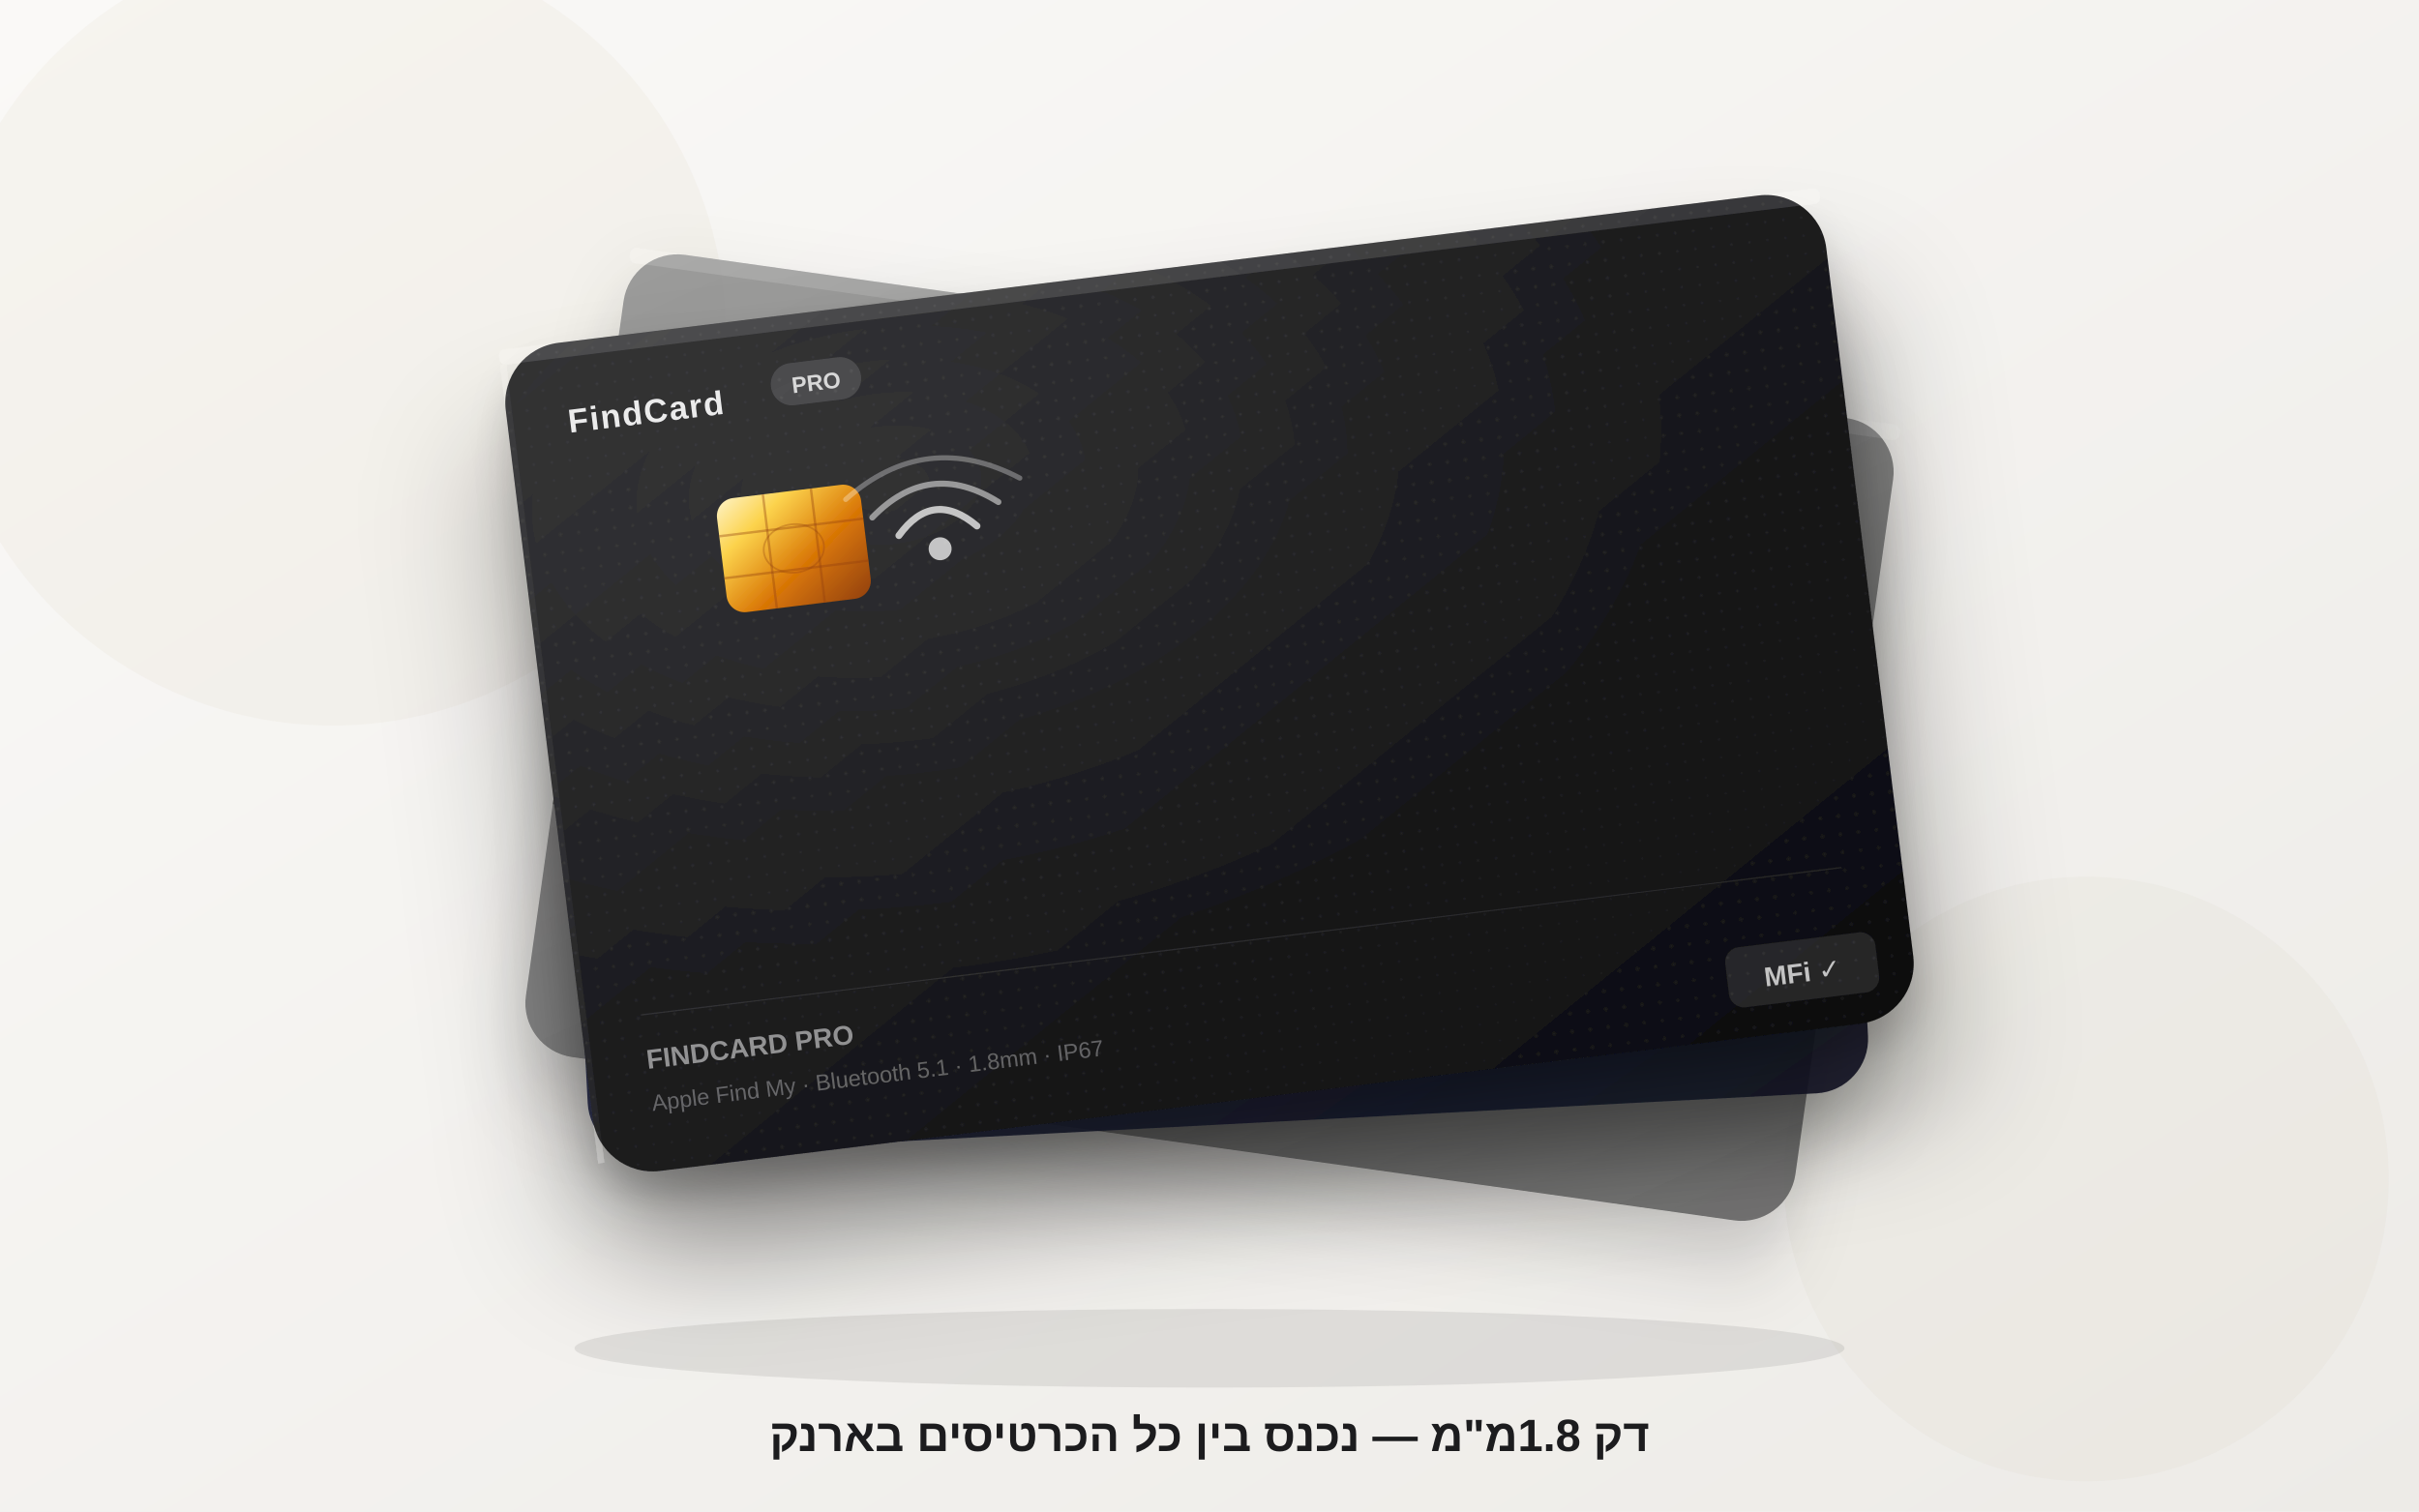
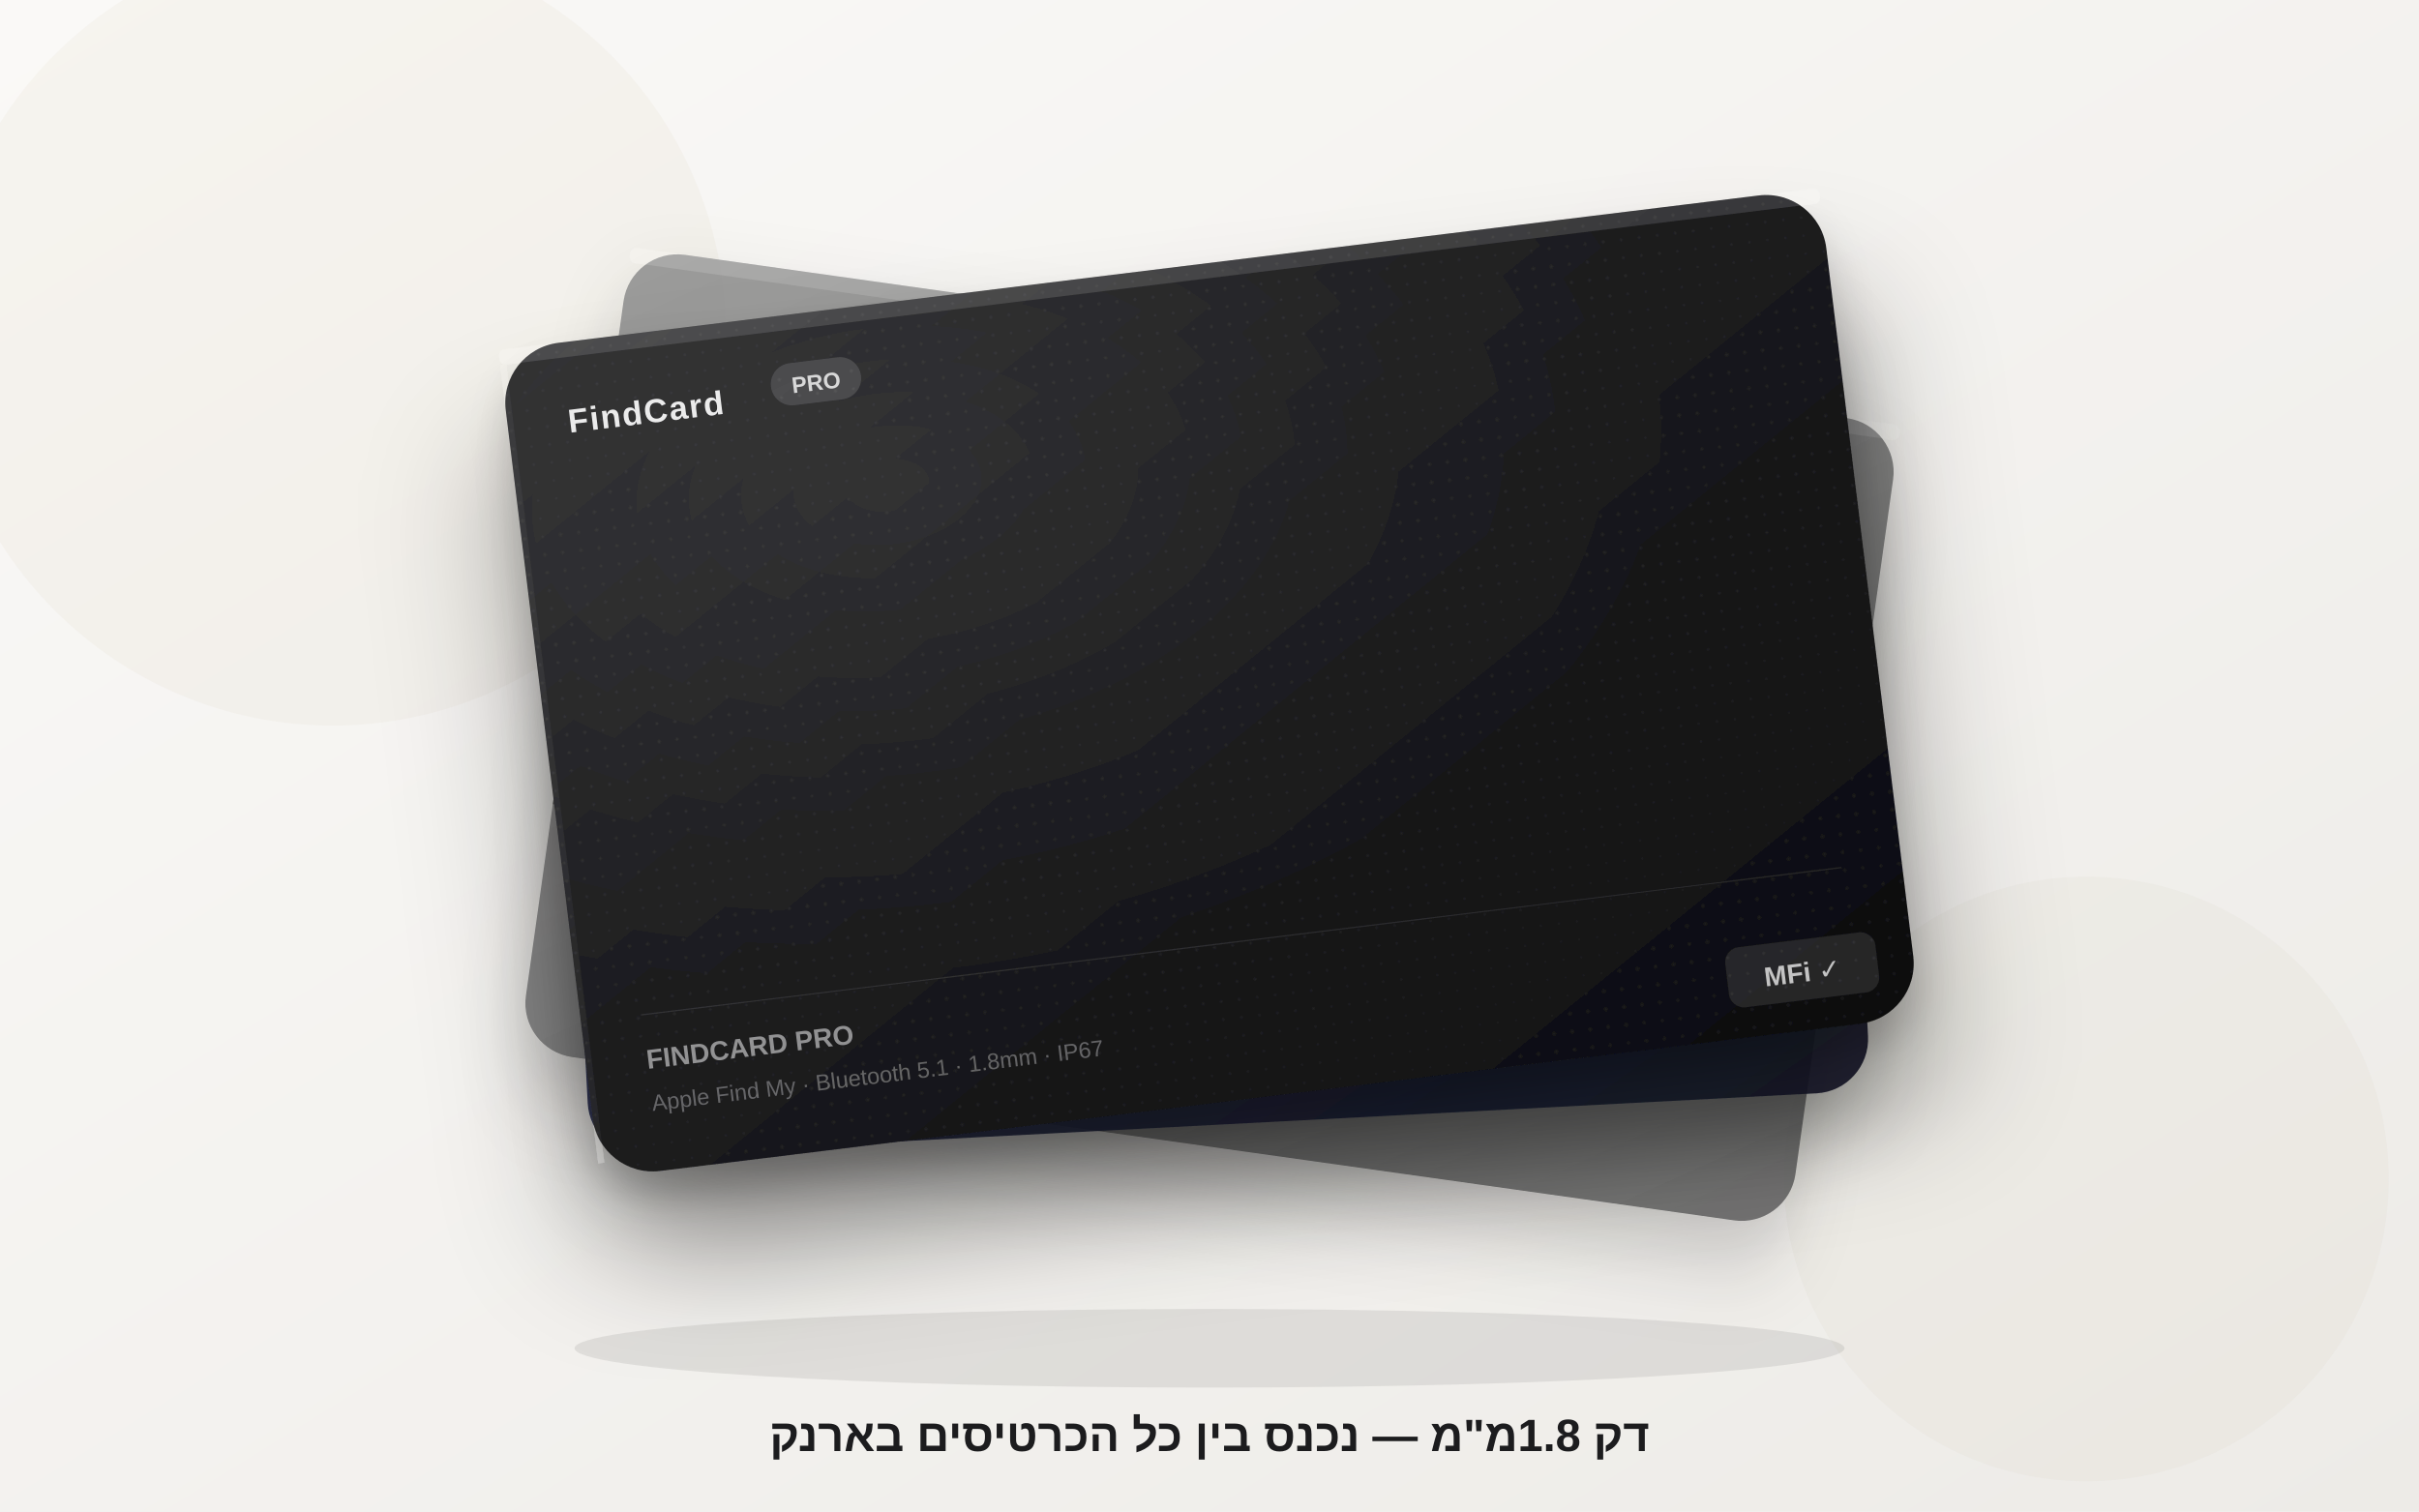
<svg xmlns="http://www.w3.org/2000/svg" viewBox="0 0 800 500" width="800" height="500">
  <defs>
    <linearGradient id="bg2" x1="0%" y1="0%" x2="100%" y2="100%">
      <stop offset="0%" stop-color="#FAF9F7" />
      <stop offset="100%" stop-color="#EDEBE7" />
    </linearGradient>
    <linearGradient id="cg2" x1="0%" y1="0%" x2="100%" y2="100%">
      <stop offset="0%" stop-color="#2C2C2E" />
      <stop offset="45%" stop-color="#1C1C1E" />
      <stop offset="100%" stop-color="#0D0D0F" />
    </linearGradient>
    <radialGradient id="hl2" cx="28%" cy="22%" r="60%">
      <stop offset="0%" stop-color="#FFFFFF" stop-opacity="0.06" />
      <stop offset="100%" stop-color="#FFFFFF" stop-opacity="0" />
    </radialGradient>
    <linearGradient id="gray2" x1="0%" y1="0%" x2="100%" y2="100%">
      <stop offset="0%" stop-color="#8D8D8D" />
      <stop offset="100%" stop-color="#5A5A5A" />
    </linearGradient>
    <linearGradient id="navy2" x1="0%" y1="0%" x2="100%" y2="100%">
      <stop offset="0%" stop-color="#2D3561" />
      <stop offset="100%" stop-color="#141829" />
    </linearGradient>
    <linearGradient id="chip2" x1="0%" y1="0%" x2="100%" y2="100%">
      <stop offset="0%" stop-color="#FEF3C7" />
      <stop offset="25%" stop-color="#FCD34D" />
      <stop offset="60%" stop-color="#D97706" />
      <stop offset="100%" stop-color="#92400E" />
    </linearGradient>
    <filter id="sh2" x="-26%" y="-30%" width="152%" height="190%">
      <feGaussianBlur in="SourceAlpha" stdDeviation="22" result="b1" />
      <feOffset in="b1" dx="0" dy="30" result="o1" />
      <feColorMatrix in="o1" type="matrix" values="0 0 0 0 0 0 0 0 0 0 0 0 0 0 0 0 0 0 0.38 0" result="c1" />
      <feGaussianBlur in="SourceAlpha" stdDeviation="6" result="b2" />
      <feOffset in="b2" dx="0" dy="8" result="o2" />
      <feColorMatrix in="o2" type="matrix" values="0 0 0 0 0 0 0 0 0 0 0 0 0 0 0 0 0 0 0.15 0" result="c2" />
      <feMerge>
        <feMergeNode in="c1" />
        <feMergeNode in="c2" />
        <feMergeNode in="SourceGraphic" />
      </feMerge>
    </filter>
    <filter id="shBack2" x="-20%" y="-25%" width="140%" height="170%">
      <feGaussianBlur in="SourceAlpha" stdDeviation="12" result="b" />
      <feOffset in="b" dx="0" dy="14" result="o" />
      <feColorMatrix in="o" type="matrix" values="0 0 0 0 0 0 0 0 0 0 0 0 0 0 0 0 0 0 0.20 0" result="c" />
      <feMerge>
        <feMergeNode in="c" />
        <feMergeNode in="SourceGraphic" />
      </feMerge>
    </filter>
    <pattern id="tex2" x="0" y="0" width="6" height="6" patternUnits="userSpaceOnUse">
      <circle cx="3" cy="3" r="0.5" fill="white" opacity="0.04" />
    </pattern>
  </defs>
  <rect width="800" height="500" fill="url(#bg2)" />
  <circle cx="110" cy="110" r="130" fill="#D4C9B5" opacity="0.12" />
  <circle cx="690" cy="390" r="100" fill="#C8C0B0" opacity="0.10" />
  <ellipse cx="400" cy="446" rx="210" ry="13" fill="black" opacity="0.08" />
  <g transform="translate(400,244) rotate(8)" filter="url(#shBack2)" opacity="0.85">
    <rect x="-212" y="-134" width="424" height="268" rx="18" fill="url(#gray2)" />
    <rect x="-212" y="-134" width="424" height="5" rx="2" fill="white" opacity="0.14" />
    <text x="-190" y="-104" font-family="'Arial',Helvetica,sans-serif" font-size="8" fill="white" opacity="0.22" letter-spacing="2">DEBIT CARD</text>
    <rect x="-190" y="-78" width="38" height="30" rx="4" fill="#B0B0B0" />
    <rect x="-212" y="6" width="424" height="46" fill="black" opacity="0.55" />
    <rect x="-170" y="64" width="280" height="18" rx="3" fill="#7A7A7A" opacity="0.5" />
  </g>
  <g transform="translate(400,238) rotate(-3)" filter="url(#shBack2)" opacity="0.92">
    <rect x="-212" y="-134" width="424" height="268" rx="18" fill="url(#navy2)" />
    <rect x="-212" y="-134" width="424" height="5" rx="2" fill="white" opacity="0.10" />
    <text x="-190" y="-104" font-family="'Arial',Helvetica,sans-serif" font-size="8" fill="white" opacity="0.18" letter-spacing="2">VISA PLATINUM</text>
    <rect x="-190" y="-78" width="38" height="30" rx="4" fill="#3D4470" />
    <circle cx="166" cy="-96" r="20" fill="none" stroke="#F59E0B" stroke-width="1.5" opacity="0.30" />
    <circle cx="154" cy="-96" r="20" fill="none" stroke="#F59E0B" stroke-width="1.5" opacity="0.18" />
    <rect x="-190" y="-10" width="260" height="10" rx="3" fill="#2D3561" opacity="0.60" />
  </g>
  <g transform="translate(400,226) rotate(-7)" filter="url(#sh2)">
    <rect x="-220" y="-138" width="440" height="276" rx="20" fill="url(#cg2)" />
    <rect x="-220" y="-138" width="440" height="276" rx="20" fill="url(#tex2)" />
    <rect x="-220" y="-138" width="440" height="276" rx="20" fill="url(#hl2)" />
    <rect x="-220" y="-138" width="440" height="5" rx="2" fill="white" opacity="0.13" />
    <rect x="-220" y="-133" width="2" height="266" fill="white" opacity="0.05" />
-     <g transform="translate(-155,-80)">
-       <rect x="0" y="0" width="48" height="38" rx="6" fill="url(#chip2)" />
-       <line x1="16" y1="0" x2="16" y2="38" stroke="#92400E" stroke-width="0.8" opacity="0.38" />
-       <line x1="32" y1="0" x2="32" y2="38" stroke="#92400E" stroke-width="0.8" opacity="0.38" />
-       <line x1="0" y1="12" x2="48" y2="12" stroke="#92400E" stroke-width="0.8" opacity="0.38" />
-       <line x1="0" y1="26" x2="48" y2="26" stroke="#92400E" stroke-width="0.8" opacity="0.38" />
-       <ellipse cx="24" cy="19" rx="10" ry="8" fill="none" stroke="#92400E" stroke-width="0.6" opacity="0.32" />
-     </g>
-     <g transform="translate(-83,-68)" opacity="0.72">
-       <circle cx="0" cy="13" r="3.8" fill="white" />
-       <path d="M-13,7 Q0,-7 13,7" fill="none" stroke="white" stroke-width="2.3" stroke-linecap="round" />
-       <path d="M-21,0 Q0,-17 21,0" fill="none" stroke="white" stroke-width="2.0" stroke-linecap="round" opacity="0.70" />
-       <path d="M-29,-7 Q0,-27 29,-7" fill="none" stroke="white" stroke-width="1.7" stroke-linecap="round" opacity="0.43" />
-     </g>
    <text x="-200" y="-108" font-family="'Arial Black','Arial',Helvetica,sans-serif" font-size="11" font-weight="900" fill="white" opacity="0.90" letter-spacing="0.5">FindCard</text>
    <rect x="-132" y="-122" width="30" height="14" rx="7" fill="white" opacity="0.14" />
    <text x="-117" y="-112" font-family="'Arial',Helvetica,sans-serif" font-size="7.5" font-weight="800" fill="white" opacity="0.78" text-anchor="middle">PRO</text>
    <line x1="-200" y1="86" x2="200" y2="86" stroke="white" stroke-width="0.4" opacity="0.10" />
    <text x="-200" y="104" font-family="'Arial',Helvetica,sans-serif" font-size="9" font-weight="600" fill="white" opacity="0.52">FINDCARD PRO</text>
    <text x="-200" y="118" font-family="'Arial',Helvetica,sans-serif" font-size="7.5" fill="white" opacity="0.33">Apple Find My  ·  Bluetooth 5.1  ·  1.8mm  ·  IP67</text>
    <rect x="158" y="108" width="50" height="20" rx="5" fill="white" opacity="0.10" />
    <text x="183" y="122" font-family="'Arial',Helvetica,sans-serif" font-size="9" font-weight="700" fill="white" opacity="0.72" text-anchor="middle">MFi ✓</text>
  </g>
  <text x="400" y="480" font-family="'Arial Black','Arial',Helvetica,sans-serif" font-weight="900" font-size="15" fill="#1C1C1E" text-anchor="middle">דק 1.8מ"מ — נכנס בין כל הכרטיסים בארנק</text>
</svg>
